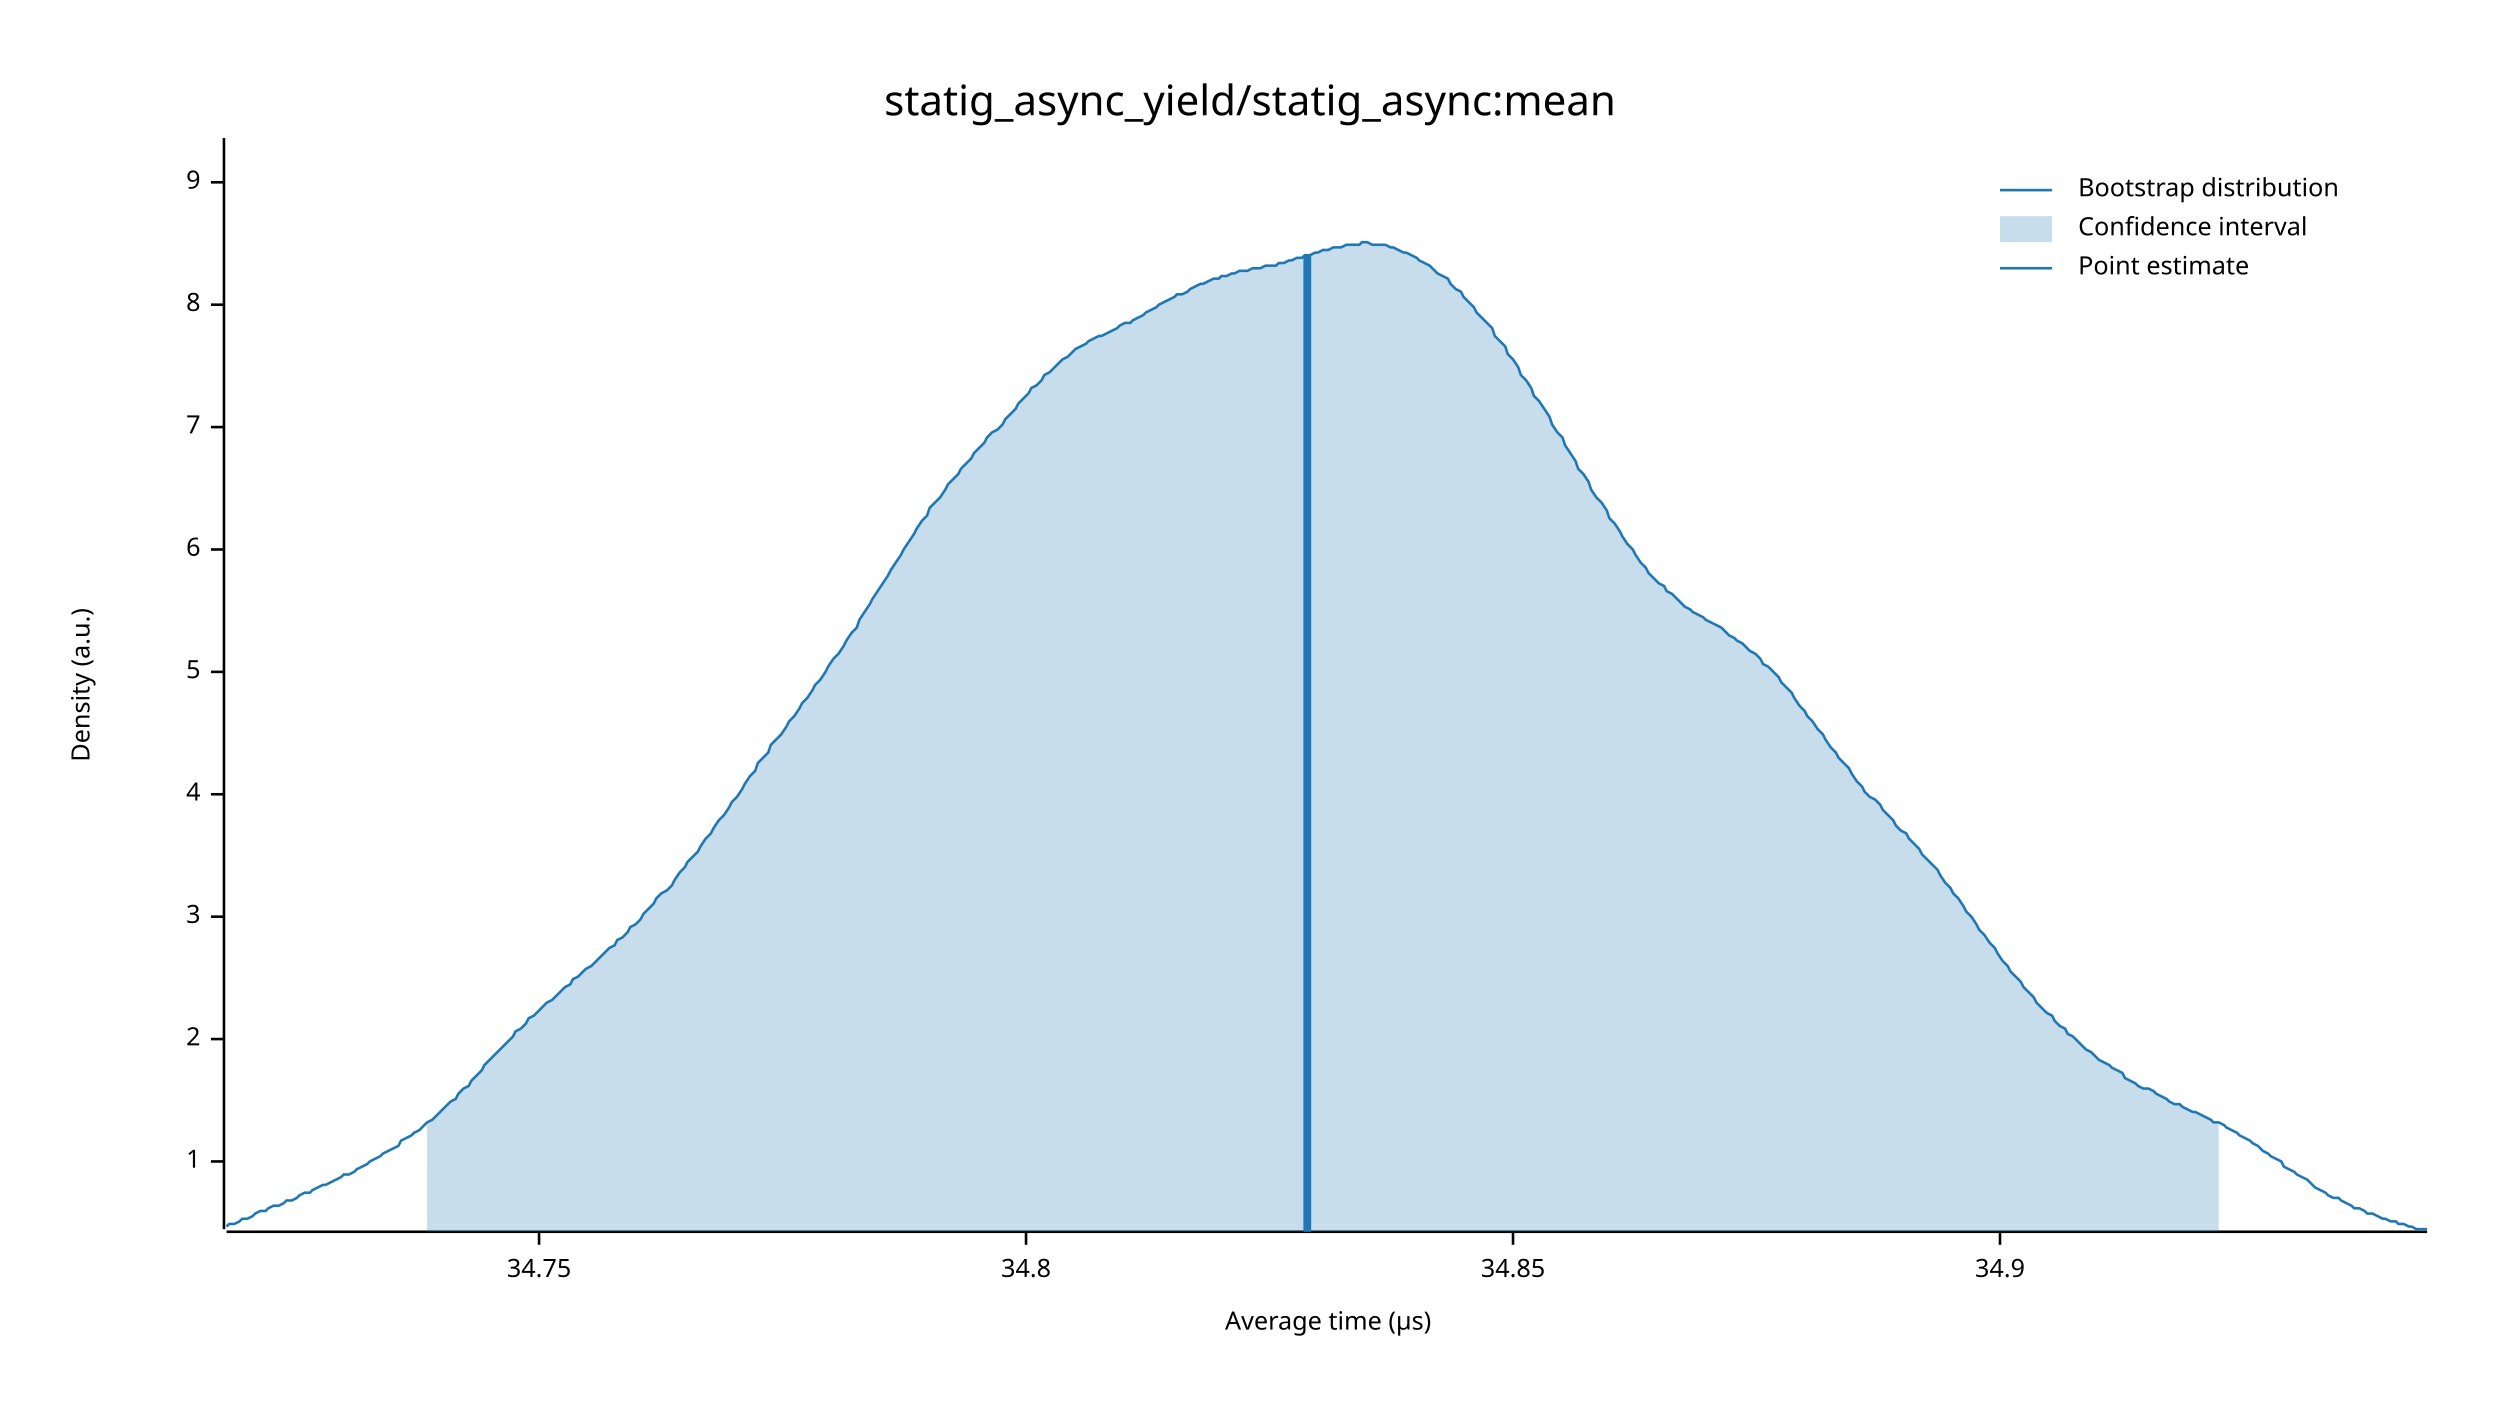
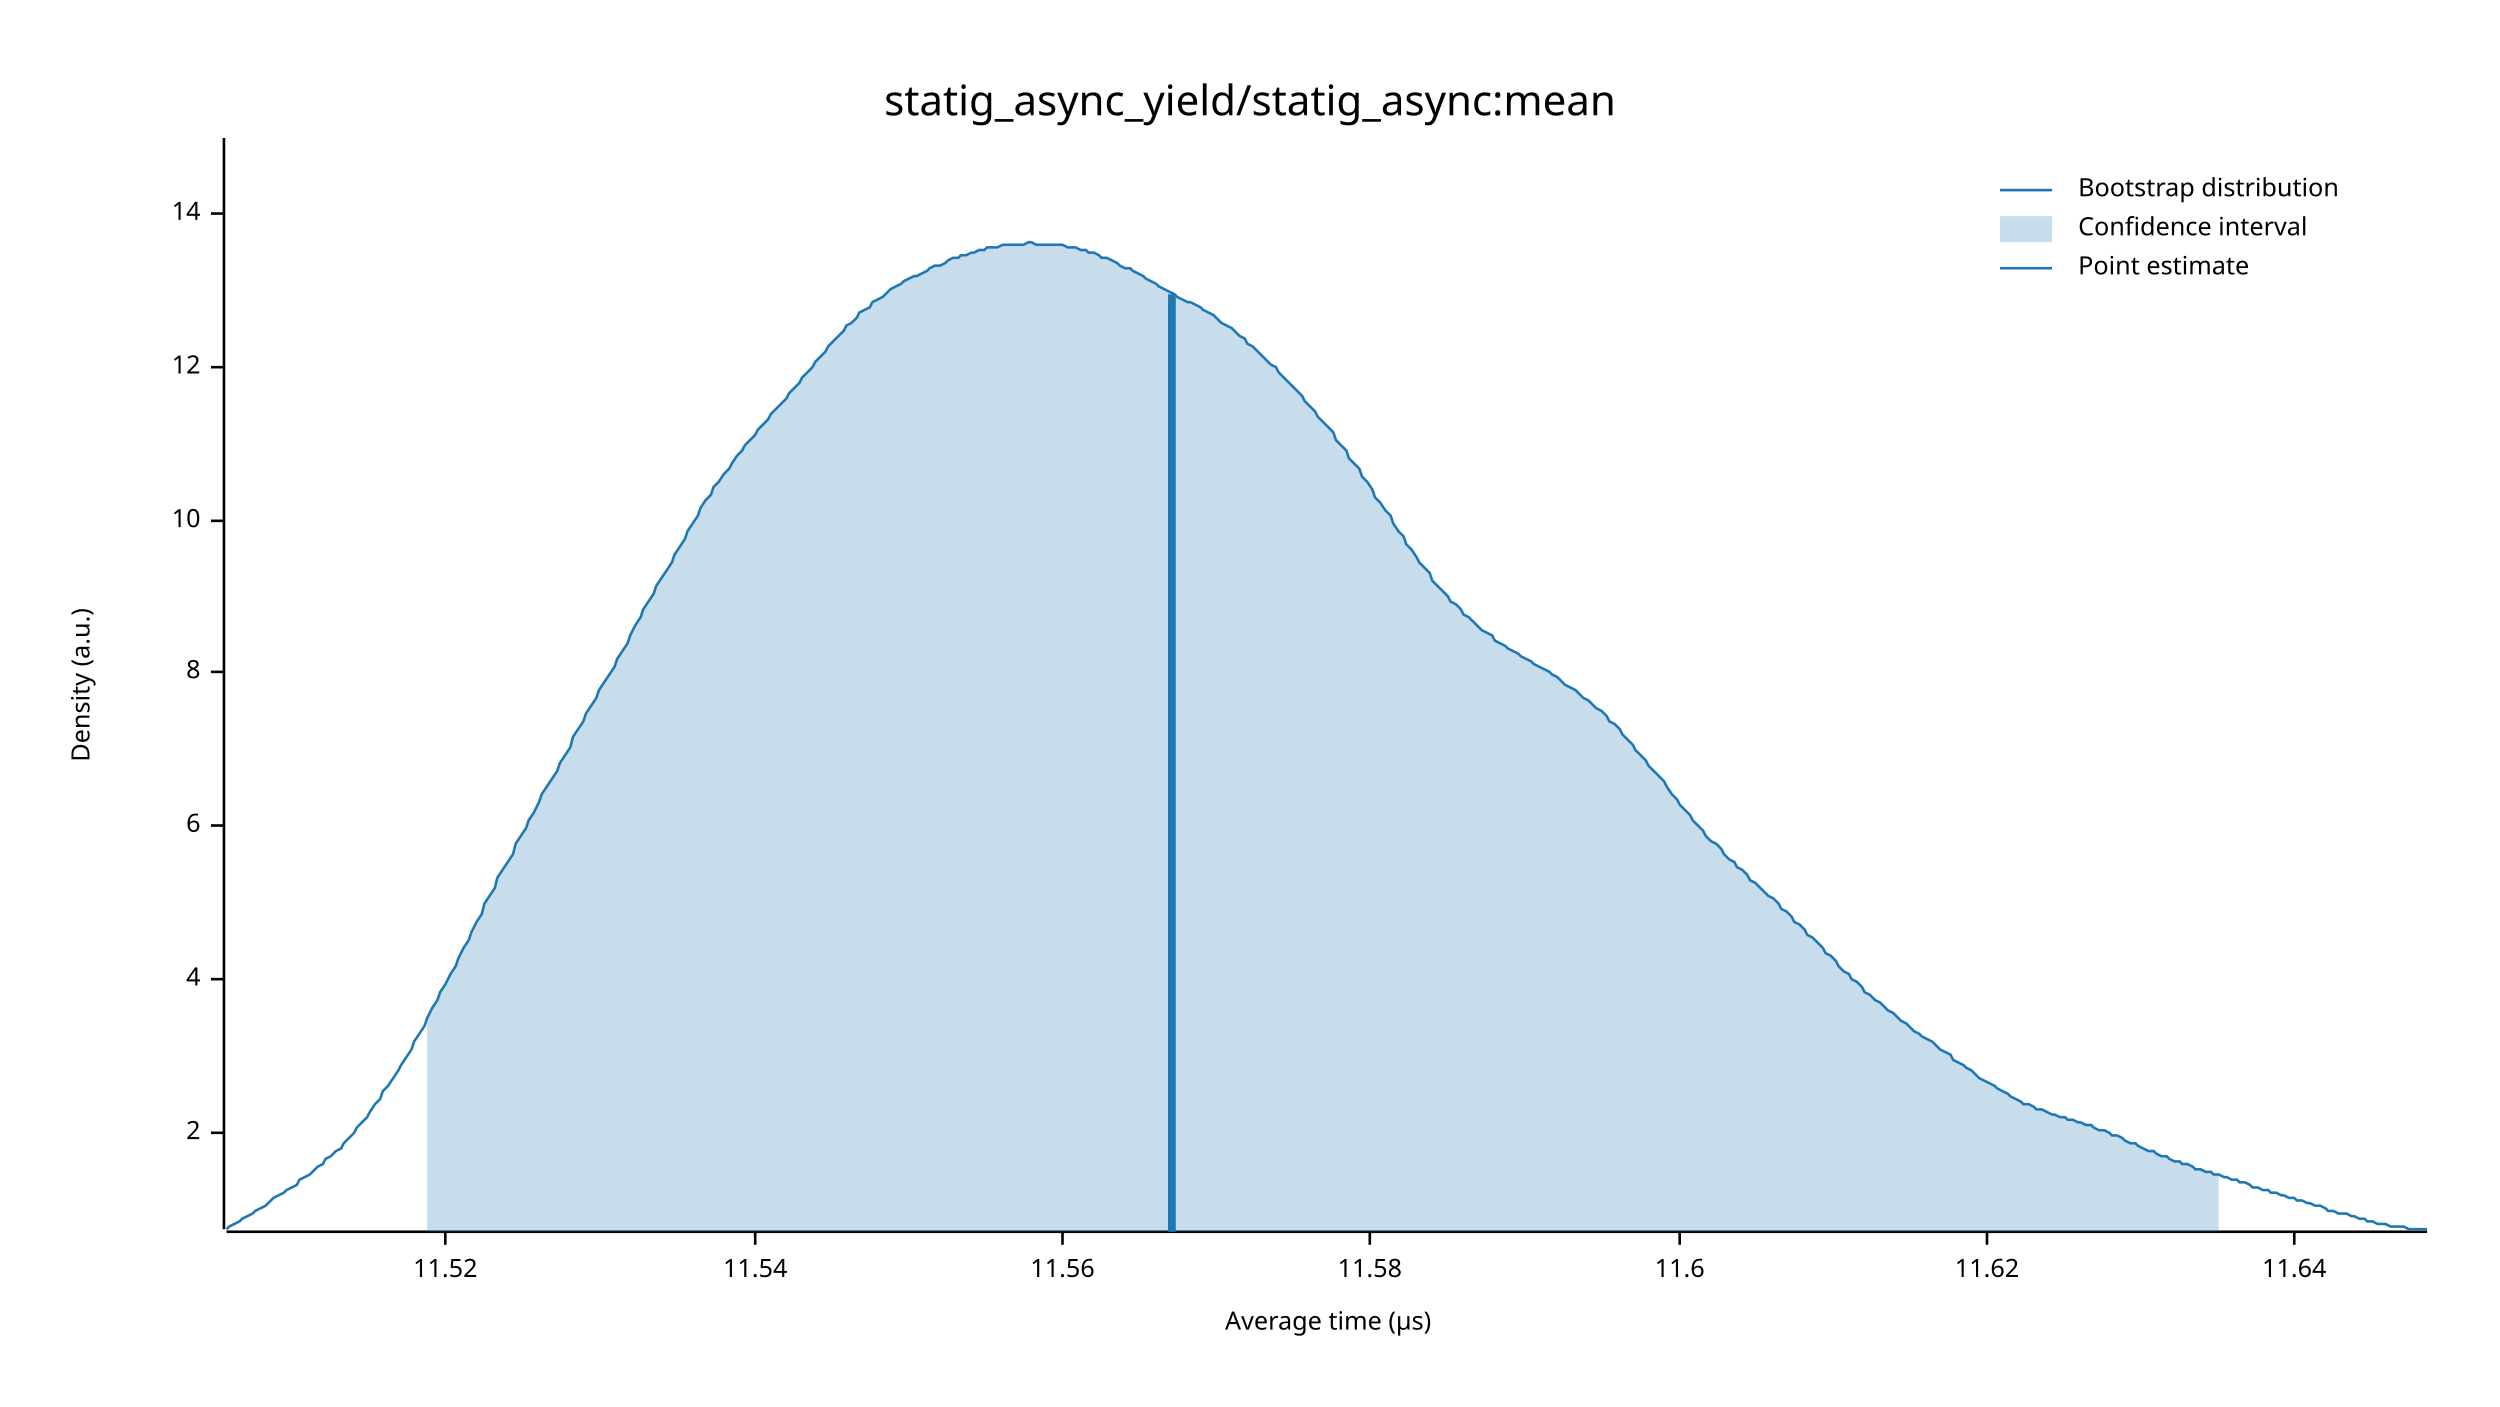
<svg xmlns="http://www.w3.org/2000/svg" width="960" height="540" viewBox="0 0 960 540">
  <text x="480" y="32" dy="0.76em" text-anchor="middle" font-family="sans-serif" font-size="16.129" opacity="1" fill="#000000">
statig_async_yield/statig_async:mean
</text>
  <text x="27" y="263" dy="0.76em" text-anchor="middle" font-family="sans-serif" font-size="9.677" opacity="1" fill="#000000" transform="rotate(270, 27, 263)">
Density (a.u.)
</text>
  <text x="510" y="513" dy="-0.5ex" text-anchor="middle" font-family="sans-serif" font-size="9.677" opacity="1" fill="#000000">
Average time (µs)
</text>
  <polyline fill="none" opacity="1" stroke="#000000" stroke-width="1" points="86,53 86,472 " />
-   <text x="77" y="446" dy="0.5ex" text-anchor="end" font-family="sans-serif" font-size="9.677" opacity="1" fill="#000000">
- 1
- </text>
-   <polyline fill="none" opacity="1" stroke="#000000" stroke-width="1" points="81,446 86,446 " />
-   <text x="77" y="399" dy="0.5ex" text-anchor="end" font-family="sans-serif" font-size="9.677" opacity="1" fill="#000000">
+   <text x="77" y="435" dy="0.5ex" text-anchor="end" font-family="sans-serif" font-size="9.677" opacity="1" fill="#000000">
2
</text>
-   <polyline fill="none" opacity="1" stroke="#000000" stroke-width="1" points="81,399 86,399 " />
-   <text x="77" y="352" dy="0.5ex" text-anchor="end" font-family="sans-serif" font-size="9.677" opacity="1" fill="#000000">
- 3
- </text>
-   <polyline fill="none" opacity="1" stroke="#000000" stroke-width="1" points="81,352 86,352 " />
-   <text x="77" y="305" dy="0.5ex" text-anchor="end" font-family="sans-serif" font-size="9.677" opacity="1" fill="#000000">
+   <polyline fill="none" opacity="1" stroke="#000000" stroke-width="1" points="81,435 86,435 " />
+   <text x="77" y="376" dy="0.5ex" text-anchor="end" font-family="sans-serif" font-size="9.677" opacity="1" fill="#000000">
4
</text>
-   <polyline fill="none" opacity="1" stroke="#000000" stroke-width="1" points="81,305 86,305 " />
+   <polyline fill="none" opacity="1" stroke="#000000" stroke-width="1" points="81,376 86,376 " />
+   <text x="77" y="317" dy="0.5ex" text-anchor="end" font-family="sans-serif" font-size="9.677" opacity="1" fill="#000000">
+ 6
+ </text>
+   <polyline fill="none" opacity="1" stroke="#000000" stroke-width="1" points="81,317 86,317 " />
  <text x="77" y="258" dy="0.5ex" text-anchor="end" font-family="sans-serif" font-size="9.677" opacity="1" fill="#000000">
- 5
+ 8
</text>
  <polyline fill="none" opacity="1" stroke="#000000" stroke-width="1" points="81,258 86,258 " />
-   <text x="77" y="211" dy="0.5ex" text-anchor="end" font-family="sans-serif" font-size="9.677" opacity="1" fill="#000000">
- 6
+   <text x="77" y="200" dy="0.5ex" text-anchor="end" font-family="sans-serif" font-size="9.677" opacity="1" fill="#000000">
+ 10
</text>
-   <polyline fill="none" opacity="1" stroke="#000000" stroke-width="1" points="81,211 86,211 " />
-   <text x="77" y="164" dy="0.5ex" text-anchor="end" font-family="sans-serif" font-size="9.677" opacity="1" fill="#000000">
- 7
+   <polyline fill="none" opacity="1" stroke="#000000" stroke-width="1" points="81,200 86,200 " />
+   <text x="77" y="141" dy="0.5ex" text-anchor="end" font-family="sans-serif" font-size="9.677" opacity="1" fill="#000000">
+ 12
</text>
-   <polyline fill="none" opacity="1" stroke="#000000" stroke-width="1" points="81,164 86,164 " />
-   <text x="77" y="117" dy="0.5ex" text-anchor="end" font-family="sans-serif" font-size="9.677" opacity="1" fill="#000000">
- 8
+   <polyline fill="none" opacity="1" stroke="#000000" stroke-width="1" points="81,141 86,141 " />
+   <text x="77" y="82" dy="0.5ex" text-anchor="end" font-family="sans-serif" font-size="9.677" opacity="1" fill="#000000">
+ 14
</text>
-   <polyline fill="none" opacity="1" stroke="#000000" stroke-width="1" points="81,117 86,117 " />
-   <text x="77" y="70" dy="0.5ex" text-anchor="end" font-family="sans-serif" font-size="9.677" opacity="1" fill="#000000">
- 9
+   <polyline fill="none" opacity="1" stroke="#000000" stroke-width="1" points="81,82 86,82 " />
+   <polyline fill="none" opacity="1" stroke="#000000" stroke-width="1" points="87,473 932,473 " />
+   <text x="171" y="483" dy="0.76em" text-anchor="middle" font-family="sans-serif" font-size="9.677" opacity="1" fill="#000000">
+ 11.52
</text>
-   <polyline fill="none" opacity="1" stroke="#000000" stroke-width="1" points="81,70 86,70 " />
-   <polyline fill="none" opacity="1" stroke="#000000" stroke-width="1" points="87,473 932,473 " />
-   <text x="207" y="483" dy="0.76em" text-anchor="middle" font-family="sans-serif" font-size="9.677" opacity="1" fill="#000000">
- 34.75
+   <polyline fill="none" opacity="1" stroke="#000000" stroke-width="1" points="171,473 171,478 " />
+   <text x="290" y="483" dy="0.76em" text-anchor="middle" font-family="sans-serif" font-size="9.677" opacity="1" fill="#000000">
+ 11.54
</text>
-   <polyline fill="none" opacity="1" stroke="#000000" stroke-width="1" points="207,473 207,478 " />
-   <text x="394" y="483" dy="0.76em" text-anchor="middle" font-family="sans-serif" font-size="9.677" opacity="1" fill="#000000">
- 34.8
+   <polyline fill="none" opacity="1" stroke="#000000" stroke-width="1" points="290,473 290,478 " />
+   <text x="408" y="483" dy="0.76em" text-anchor="middle" font-family="sans-serif" font-size="9.677" opacity="1" fill="#000000">
+ 11.56
</text>
-   <polyline fill="none" opacity="1" stroke="#000000" stroke-width="1" points="394,473 394,478 " />
-   <text x="581" y="483" dy="0.76em" text-anchor="middle" font-family="sans-serif" font-size="9.677" opacity="1" fill="#000000">
- 34.85
+   <polyline fill="none" opacity="1" stroke="#000000" stroke-width="1" points="408,473 408,478 " />
+   <text x="526" y="483" dy="0.76em" text-anchor="middle" font-family="sans-serif" font-size="9.677" opacity="1" fill="#000000">
+ 11.58
</text>
-   <polyline fill="none" opacity="1" stroke="#000000" stroke-width="1" points="581,473 581,478 " />
-   <text x="768" y="483" dy="0.76em" text-anchor="middle" font-family="sans-serif" font-size="9.677" opacity="1" fill="#000000">
- 34.9
+   <polyline fill="none" opacity="1" stroke="#000000" stroke-width="1" points="526,473 526,478 " />
+   <text x="645" y="483" dy="0.76em" text-anchor="middle" font-family="sans-serif" font-size="9.677" opacity="1" fill="#000000">
+ 11.6
</text>
-   <polyline fill="none" opacity="1" stroke="#000000" stroke-width="1" points="768,473 768,478 " />
-   <polyline fill="none" opacity="1" stroke="#1F78B4" stroke-width="1" points="87,471 88,470 90,470 92,469 93,468 95,468 97,467 98,466 100,465 102,465 103,464 105,463 107,463 109,462 110,461 112,461 114,460 115,459 117,458 119,458 120,457 122,456 124,455 125,455 127,454 129,453 131,452 132,451 134,451 136,450 137,449 139,448 141,447 142,446 144,445 146,444 147,443 149,442 151,441 153,440 154,438 156,437 158,436 159,435 161,434 163,432 164,431 166,430 168,428 169,427 171,425 173,423 175,422 176,420 178,418 180,417 181,415 183,413 185,411 186,409 188,407 190,405 191,404 193,402 195,400 197,398 198,396 200,395 202,393 203,391 205,390 207,388 208,387 210,385 212,384 214,382 215,381 217,379 219,378 220,376 222,375 224,373 225,372 227,371 229,369 230,368 232,366 234,364 236,363 237,361 239,360 241,358 242,356 244,355 246,353 247,351 249,349 251,347 252,345 254,343 256,342 258,340 259,338 261,335 263,333 264,331 266,329 268,327 269,325 271,322 273,320 274,318 276,315 278,313 280,310 281,308 283,306 285,303 286,301 288,298 290,296 291,293 293,291 295,289 296,286 298,284 300,282 302,279 303,277 305,275 307,272 308,270 310,268 312,265 313,263 315,261 317,258 318,256 320,253 322,251 324,248 325,246 327,243 329,241 330,238 332,235 334,232 335,230 337,227 339,224 341,221 342,219 344,216 346,213 347,211 349,208 351,205 352,203 354,200 356,198 357,195 359,193 361,191 363,188 364,186 366,184 368,182 369,180 371,178 373,176 374,174 376,172 378,170 379,168 381,166 383,165 385,163 386,161 388,159 390,157 391,155 393,153 395,151 396,149 398,148 400,146 401,144 403,143 405,141 407,139 408,138 410,137 412,135 413,134 415,133 417,132 418,131 420,130 422,129 423,129 425,128 427,127 429,126 430,125 432,124 434,124 435,123 437,122 439,121 440,120 442,119 444,118 445,117 447,116 449,115 451,114 452,113 454,113 456,112 457,111 459,110 461,109 462,109 464,108 466,107 468,107 469,106 471,106 473,105 474,105 476,104 478,104 479,104 481,103 483,103 484,103 486,102 488,102 490,102 491,101 493,101 495,100 496,100 498,99 500,99 501,98 503,98 505,97 506,97 508,96 510,96 512,95 513,95 515,95 517,94 518,94 520,94 522,94 523,93 525,93 527,94 528,94 530,94 532,94 534,95 535,95 537,96 539,97 540,97 542,98 544,99 545,100 547,101 549,102 550,103 552,105 554,106 556,107 557,109 559,111 561,112 562,114 564,116 566,118 567,120 569,122 571,124 573,126 574,129 576,131 578,133 579,136 581,138 583,141 584,144 586,146 588,149 589,152 591,154 593,157 595,160 596,163 598,166 600,168 601,171 603,174 605,177 606,180 608,182 610,185 611,188 613,191 615,193 617,196 618,199 620,201 622,204 623,206 625,209 627,211 628,213 630,216 632,218 633,220 635,222 637,224 639,225 640,227 642,228 644,230 645,231 647,233 649,234 650,235 652,236 654,237 655,238 657,239 659,240 661,241 662,242 664,244 666,245 667,246 669,247 671,249 672,250 674,251 676,253 677,255 679,256 681,258 683,260 684,262 686,264 688,266 689,268 691,271 693,273 694,275 696,277 698,280 700,282 701,284 703,287 705,289 706,291 708,293 710,295 711,297 713,300 715,302 716,304 718,306 720,307 722,309 723,311 725,313 727,315 728,317 730,319 732,320 733,322 735,324 737,326 738,328 740,330 742,332 744,334 745,336 747,339 749,341 750,343 752,345 754,348 755,350 757,352 759,355 760,357 762,359 764,362 766,364 767,366 769,369 771,371 772,373 774,375 776,377 777,379 779,381 781,383 782,385 784,387 786,389 788,390 789,392 791,394 793,395 794,397 796,398 798,400 799,401 801,403 803,404 804,405 806,407 808,408 810,409 811,410 813,411 815,412 816,414 818,415 820,416 821,417 823,418 825,418 827,419 828,420 830,421 832,422 833,423 835,424 837,424 838,425 840,426 842,427 843,427 845,428 847,429 849,430 850,431 852,431 854,432 855,433 857,434 859,435 860,436 862,437 864,438 865,439 867,440 869,442 871,443 872,444 874,445 876,446 877,448 879,449 881,450 882,451 884,452 886,453 887,454 889,456 891,457 893,458 894,459 896,460 898,460 899,461 901,462 903,463 904,464 906,464 908,465 909,466 911,466 913,467 915,468 916,468 918,469 920,469 921,470 923,470 925,471 926,471 928,472 930,472 932,472 " />
-   <polygon opacity="0.25" fill="#1F78B4" points="164,431 166,430 168,428 169,427 171,425 173,423 175,422 176,420 178,418 180,417 181,415 183,413 185,411 186,409 188,407 190,405 191,404 193,402 195,400 197,398 198,396 200,395 202,393 203,391 205,390 207,388 208,387 210,385 212,384 214,382 215,381 217,379 219,378 220,376 222,375 224,373 225,372 227,371 229,369 230,368 232,366 234,364 236,363 237,361 239,360 241,358 242,356 244,355 246,353 247,351 249,349 251,347 252,345 254,343 256,342 258,340 259,338 261,335 263,333 264,331 266,329 268,327 269,325 271,322 273,320 274,318 276,315 278,313 280,310 281,308 283,306 285,303 286,301 288,298 290,296 291,293 293,291 295,289 296,286 298,284 300,282 302,279 303,277 305,275 307,272 308,270 310,268 312,265 313,263 315,261 317,258 318,256 320,253 322,251 324,248 325,246 327,243 329,241 330,238 332,235 334,232 335,230 337,227 339,224 341,221 342,219 344,216 346,213 347,211 349,208 351,205 352,203 354,200 356,198 357,195 359,193 361,191 363,188 364,186 366,184 368,182 369,180 371,178 373,176 374,174 376,172 378,170 379,168 381,166 383,165 385,163 386,161 388,159 390,157 391,155 393,153 395,151 396,149 398,148 400,146 401,144 403,143 405,141 407,139 408,138 410,137 412,135 413,134 415,133 417,132 418,131 420,130 422,129 423,129 425,128 427,127 429,126 430,125 432,124 434,124 435,123 437,122 439,121 440,120 442,119 444,118 445,117 447,116 449,115 451,114 452,113 454,113 456,112 457,111 459,110 461,109 462,109 464,108 466,107 468,107 469,106 471,106 473,105 474,105 476,104 478,104 479,104 481,103 483,103 484,103 486,102 488,102 490,102 491,101 493,101 495,100 496,100 498,99 500,99 501,98 503,98 505,97 506,97 508,96 510,96 512,95 513,95 515,95 517,94 518,94 520,94 522,94 523,93 525,93 527,94 528,94 530,94 532,94 534,95 535,95 537,96 539,97 540,97 542,98 544,99 545,100 547,101 549,102 550,103 552,105 554,106 556,107 557,109 559,111 561,112 562,114 564,116 566,118 567,120 569,122 571,124 573,126 574,129 576,131 578,133 579,136 581,138 583,141 584,144 586,146 588,149 589,152 591,154 593,157 595,160 596,163 598,166 600,168 601,171 603,174 605,177 606,180 608,182 610,185 611,188 613,191 615,193 617,196 618,199 620,201 622,204 623,206 625,209 627,211 628,213 630,216 632,218 633,220 635,222 637,224 639,225 640,227 642,228 644,230 645,231 647,233 649,234 650,235 652,236 654,237 655,238 657,239 659,240 661,241 662,242 664,244 666,245 667,246 669,247 671,249 672,250 674,251 676,253 677,255 679,256 681,258 683,260 684,262 686,264 688,266 689,268 691,271 693,273 694,275 696,277 698,280 700,282 701,284 703,287 705,289 706,291 708,293 710,295 711,297 713,300 715,302 716,304 718,306 720,307 722,309 723,311 725,313 727,315 728,317 730,319 732,320 733,322 735,324 737,326 738,328 740,330 742,332 744,334 745,336 747,339 749,341 750,343 752,345 754,348 755,350 757,352 759,355 760,357 762,359 764,362 766,364 767,366 769,369 771,371 772,373 774,375 776,377 777,379 779,381 781,383 782,385 784,387 786,389 788,390 789,392 791,394 793,395 794,397 796,398 798,400 799,401 801,403 803,404 804,405 806,407 808,408 810,409 811,410 813,411 815,412 816,414 818,415 820,416 821,417 823,418 825,418 827,419 828,420 830,421 832,422 833,423 835,424 837,424 838,425 840,426 842,427 843,427 845,428 847,429 849,430 850,431 852,431 852,473 164,473 " />
-   <polyline fill="none" opacity="1" stroke="#1F78B4" stroke-width="3" points="502,473 502,98 " />
+   <polyline fill="none" opacity="1" stroke="#000000" stroke-width="1" points="645,473 645,478 " />
+   <text x="763" y="483" dy="0.76em" text-anchor="middle" font-family="sans-serif" font-size="9.677" opacity="1" fill="#000000">
+ 11.62
+ </text>
+   <polyline fill="none" opacity="1" stroke="#000000" stroke-width="1" points="763,473 763,478 " />
+   <text x="881" y="483" dy="0.76em" text-anchor="middle" font-family="sans-serif" font-size="9.677" opacity="1" fill="#000000">
+ 11.64
+ </text>
+   <polyline fill="none" opacity="1" stroke="#000000" stroke-width="1" points="881,473 881,478 " />
+   <polyline fill="none" opacity="1" stroke="#1F78B4" stroke-width="1" points="87,472 88,471 90,470 92,469 93,468 95,467 97,466 98,465 100,464 102,463 103,462 105,460 107,459 109,458 110,457 112,456 114,455 115,453 117,452 119,451 120,450 122,448 124,447 125,445 127,444 129,442 131,441 132,439 134,437 136,435 137,433 139,431 141,429 142,427 144,424 146,422 147,419 149,417 151,414 153,411 154,409 156,406 158,403 159,400 161,397 163,394 164,391 166,387 168,384 169,381 171,378 173,374 175,371 176,368 178,364 180,361 181,358 183,354 185,351 186,347 188,344 190,341 191,337 193,334 195,331 197,328 198,324 200,321 202,318 203,315 205,312 207,308 208,305 210,302 212,299 214,296 215,293 217,290 219,287 220,283 222,280 224,277 225,274 227,271 229,268 230,265 232,262 234,259 236,256 237,253 239,250 241,247 242,244 244,240 246,237 247,234 249,231 251,228 252,225 254,222 256,219 258,216 259,213 261,210 263,207 264,204 266,201 268,198 269,195 271,192 273,190 274,187 276,185 278,182 280,180 281,178 283,175 285,173 286,171 288,169 290,167 291,165 293,163 295,161 296,159 298,157 300,155 302,153 303,151 305,149 307,147 308,145 310,143 312,141 313,139 315,137 317,135 318,133 320,131 322,129 324,127 325,125 327,124 329,122 330,120 332,119 334,118 335,116 337,115 339,114 341,112 342,111 344,110 346,109 347,108 349,107 351,106 352,106 354,105 356,104 357,103 359,102 361,102 363,101 364,100 366,99 368,99 369,98 371,98 373,97 374,97 376,96 378,96 379,95 381,95 383,95 385,94 386,94 388,94 390,94 391,94 393,94 395,93 396,93 398,94 400,94 401,94 403,94 405,94 407,94 408,94 410,95 412,95 413,95 415,96 417,96 418,97 420,97 422,98 423,99 425,99 427,100 429,101 430,102 432,103 434,103 435,104 437,105 439,106 440,107 442,108 444,109 445,110 447,111 449,112 451,113 452,114 454,115 456,116 457,116 459,117 461,118 462,119 464,120 466,121 468,123 469,124 471,125 473,126 474,127 476,129 478,130 479,132 481,133 483,135 484,136 486,138 488,140 490,141 491,143 493,145 495,147 496,148 498,150 500,152 501,154 503,156 505,158 506,160 508,162 510,164 512,166 513,169 515,171 517,173 518,176 520,178 522,180 523,183 525,185 527,188 528,191 530,193 532,196 534,198 535,201 537,204 539,206 540,209 542,211 544,214 545,216 547,218 549,220 550,223 552,225 554,227 556,229 557,231 559,232 561,234 562,236 564,237 566,239 567,240 569,242 571,243 573,244 574,246 576,247 578,248 579,249 581,250 583,251 584,252 586,253 588,254 589,255 591,256 593,257 595,258 596,259 598,260 600,262 601,263 603,264 605,265 606,266 608,268 610,269 611,270 613,272 615,273 617,275 618,277 620,278 622,280 623,282 625,284 627,286 628,288 630,290 632,292 633,294 635,296 637,298 639,300 640,302 642,305 644,307 645,309 647,311 649,313 650,315 652,317 654,319 655,321 657,323 659,324 661,326 662,328 664,330 666,331 667,333 669,334 671,336 672,338 674,339 676,341 677,342 679,344 681,345 683,347 684,349 686,350 688,352 689,354 691,355 693,357 694,359 696,360 698,362 700,364 701,366 703,367 705,369 706,371 708,373 710,374 711,376 713,377 715,379 716,381 718,382 720,384 722,385 723,386 725,388 727,389 728,390 730,392 732,393 733,394 735,396 737,397 738,398 740,399 742,400 744,402 745,403 747,404 749,405 750,407 752,408 754,409 755,410 757,411 759,413 760,414 762,415 764,416 766,417 767,418 769,419 771,420 772,421 774,422 776,423 777,424 779,424 781,425 782,426 784,426 786,427 788,428 789,428 791,429 793,429 794,430 796,430 798,431 799,431 801,432 803,432 804,433 806,434 808,434 810,435 811,436 813,436 815,437 816,438 818,439 820,439 821,440 823,441 825,442 827,442 828,443 830,444 832,444 833,445 835,446 837,446 838,447 840,447 842,448 843,449 845,449 847,450 849,450 850,451 852,451 854,452 855,452 857,453 859,453 860,454 862,454 864,455 865,456 867,456 869,457 871,457 872,458 874,458 876,459 877,459 879,460 881,460 882,461 884,461 886,462 887,462 889,463 891,463 893,464 894,465 896,465 898,466 899,466 901,466 903,467 904,467 906,468 908,468 909,469 911,469 913,470 915,470 916,470 918,471 920,471 921,471 923,471 925,472 926,472 928,472 930,472 932,472 " />
+   <polygon opacity="0.25" fill="#1F78B4" points="164,391 166,387 168,384 169,381 171,378 173,374 175,371 176,368 178,364 180,361 181,358 183,354 185,351 186,347 188,344 190,341 191,337 193,334 195,331 197,328 198,324 200,321 202,318 203,315 205,312 207,308 208,305 210,302 212,299 214,296 215,293 217,290 219,287 220,283 222,280 224,277 225,274 227,271 229,268 230,265 232,262 234,259 236,256 237,253 239,250 241,247 242,244 244,240 246,237 247,234 249,231 251,228 252,225 254,222 256,219 258,216 259,213 261,210 263,207 264,204 266,201 268,198 269,195 271,192 273,190 274,187 276,185 278,182 280,180 281,178 283,175 285,173 286,171 288,169 290,167 291,165 293,163 295,161 296,159 298,157 300,155 302,153 303,151 305,149 307,147 308,145 310,143 312,141 313,139 315,137 317,135 318,133 320,131 322,129 324,127 325,125 327,124 329,122 330,120 332,119 334,118 335,116 337,115 339,114 341,112 342,111 344,110 346,109 347,108 349,107 351,106 352,106 354,105 356,104 357,103 359,102 361,102 363,101 364,100 366,99 368,99 369,98 371,98 373,97 374,97 376,96 378,96 379,95 381,95 383,95 385,94 386,94 388,94 390,94 391,94 393,94 395,93 396,93 398,94 400,94 401,94 403,94 405,94 407,94 408,94 410,95 412,95 413,95 415,96 417,96 418,97 420,97 422,98 423,99 425,99 427,100 429,101 430,102 432,103 434,103 435,104 437,105 439,106 440,107 442,108 444,109 445,110 447,111 449,112 451,113 452,114 454,115 456,116 457,116 459,117 461,118 462,119 464,120 466,121 468,123 469,124 471,125 473,126 474,127 476,129 478,130 479,132 481,133 483,135 484,136 486,138 488,140 490,141 491,143 493,145 495,147 496,148 498,150 500,152 501,154 503,156 505,158 506,160 508,162 510,164 512,166 513,169 515,171 517,173 518,176 520,178 522,180 523,183 525,185 527,188 528,191 530,193 532,196 534,198 535,201 537,204 539,206 540,209 542,211 544,214 545,216 547,218 549,220 550,223 552,225 554,227 556,229 557,231 559,232 561,234 562,236 564,237 566,239 567,240 569,242 571,243 573,244 574,246 576,247 578,248 579,249 581,250 583,251 584,252 586,253 588,254 589,255 591,256 593,257 595,258 596,259 598,260 600,262 601,263 603,264 605,265 606,266 608,268 610,269 611,270 613,272 615,273 617,275 618,277 620,278 622,280 623,282 625,284 627,286 628,288 630,290 632,292 633,294 635,296 637,298 639,300 640,302 642,305 644,307 645,309 647,311 649,313 650,315 652,317 654,319 655,321 657,323 659,324 661,326 662,328 664,330 666,331 667,333 669,334 671,336 672,338 674,339 676,341 677,342 679,344 681,345 683,347 684,349 686,350 688,352 689,354 691,355 693,357 694,359 696,360 698,362 700,364 701,366 703,367 705,369 706,371 708,373 710,374 711,376 713,377 715,379 716,381 718,382 720,384 722,385 723,386 725,388 727,389 728,390 730,392 732,393 733,394 735,396 737,397 738,398 740,399 742,400 744,402 745,403 747,404 749,405 750,407 752,408 754,409 755,410 757,411 759,413 760,414 762,415 764,416 766,417 767,418 769,419 771,420 772,421 774,422 776,423 777,424 779,424 781,425 782,426 784,426 786,427 788,428 789,428 791,429 793,429 794,430 796,430 798,431 799,431 801,432 803,432 804,433 806,434 808,434 810,435 811,436 813,436 815,437 816,438 818,439 820,439 821,440 823,441 825,442 827,442 828,443 830,444 832,444 833,445 835,446 837,446 838,447 840,447 842,448 843,449 845,449 847,450 849,450 850,451 852,451 852,473 164,473 " />
+   <polyline fill="none" opacity="1" stroke="#1F78B4" stroke-width="3" points="450,473 450,113 " />
  <text x="798" y="68" dy="0.76em" text-anchor="start" font-family="sans-serif" font-size="9.677" opacity="1" fill="#000000">
Bootstrap distribution
</text>
  <text x="798" y="83" dy="0.76em" text-anchor="start" font-family="sans-serif" font-size="9.677" opacity="1" fill="#000000">
Confidence interval
</text>
  <text x="798" y="98" dy="0.76em" text-anchor="start" font-family="sans-serif" font-size="9.677" opacity="1" fill="#000000">
Point estimate
</text>
  <polyline fill="none" opacity="1" stroke="#1F78B4" stroke-width="1" points="768,73 788,73 " />
  <rect x="768" y="83" width="20" height="10" opacity="0.25" fill="#1F78B4" stroke="none" />
  <polyline fill="none" opacity="1" stroke="#1F78B4" stroke-width="1" points="768,103 788,103 " />
</svg>
